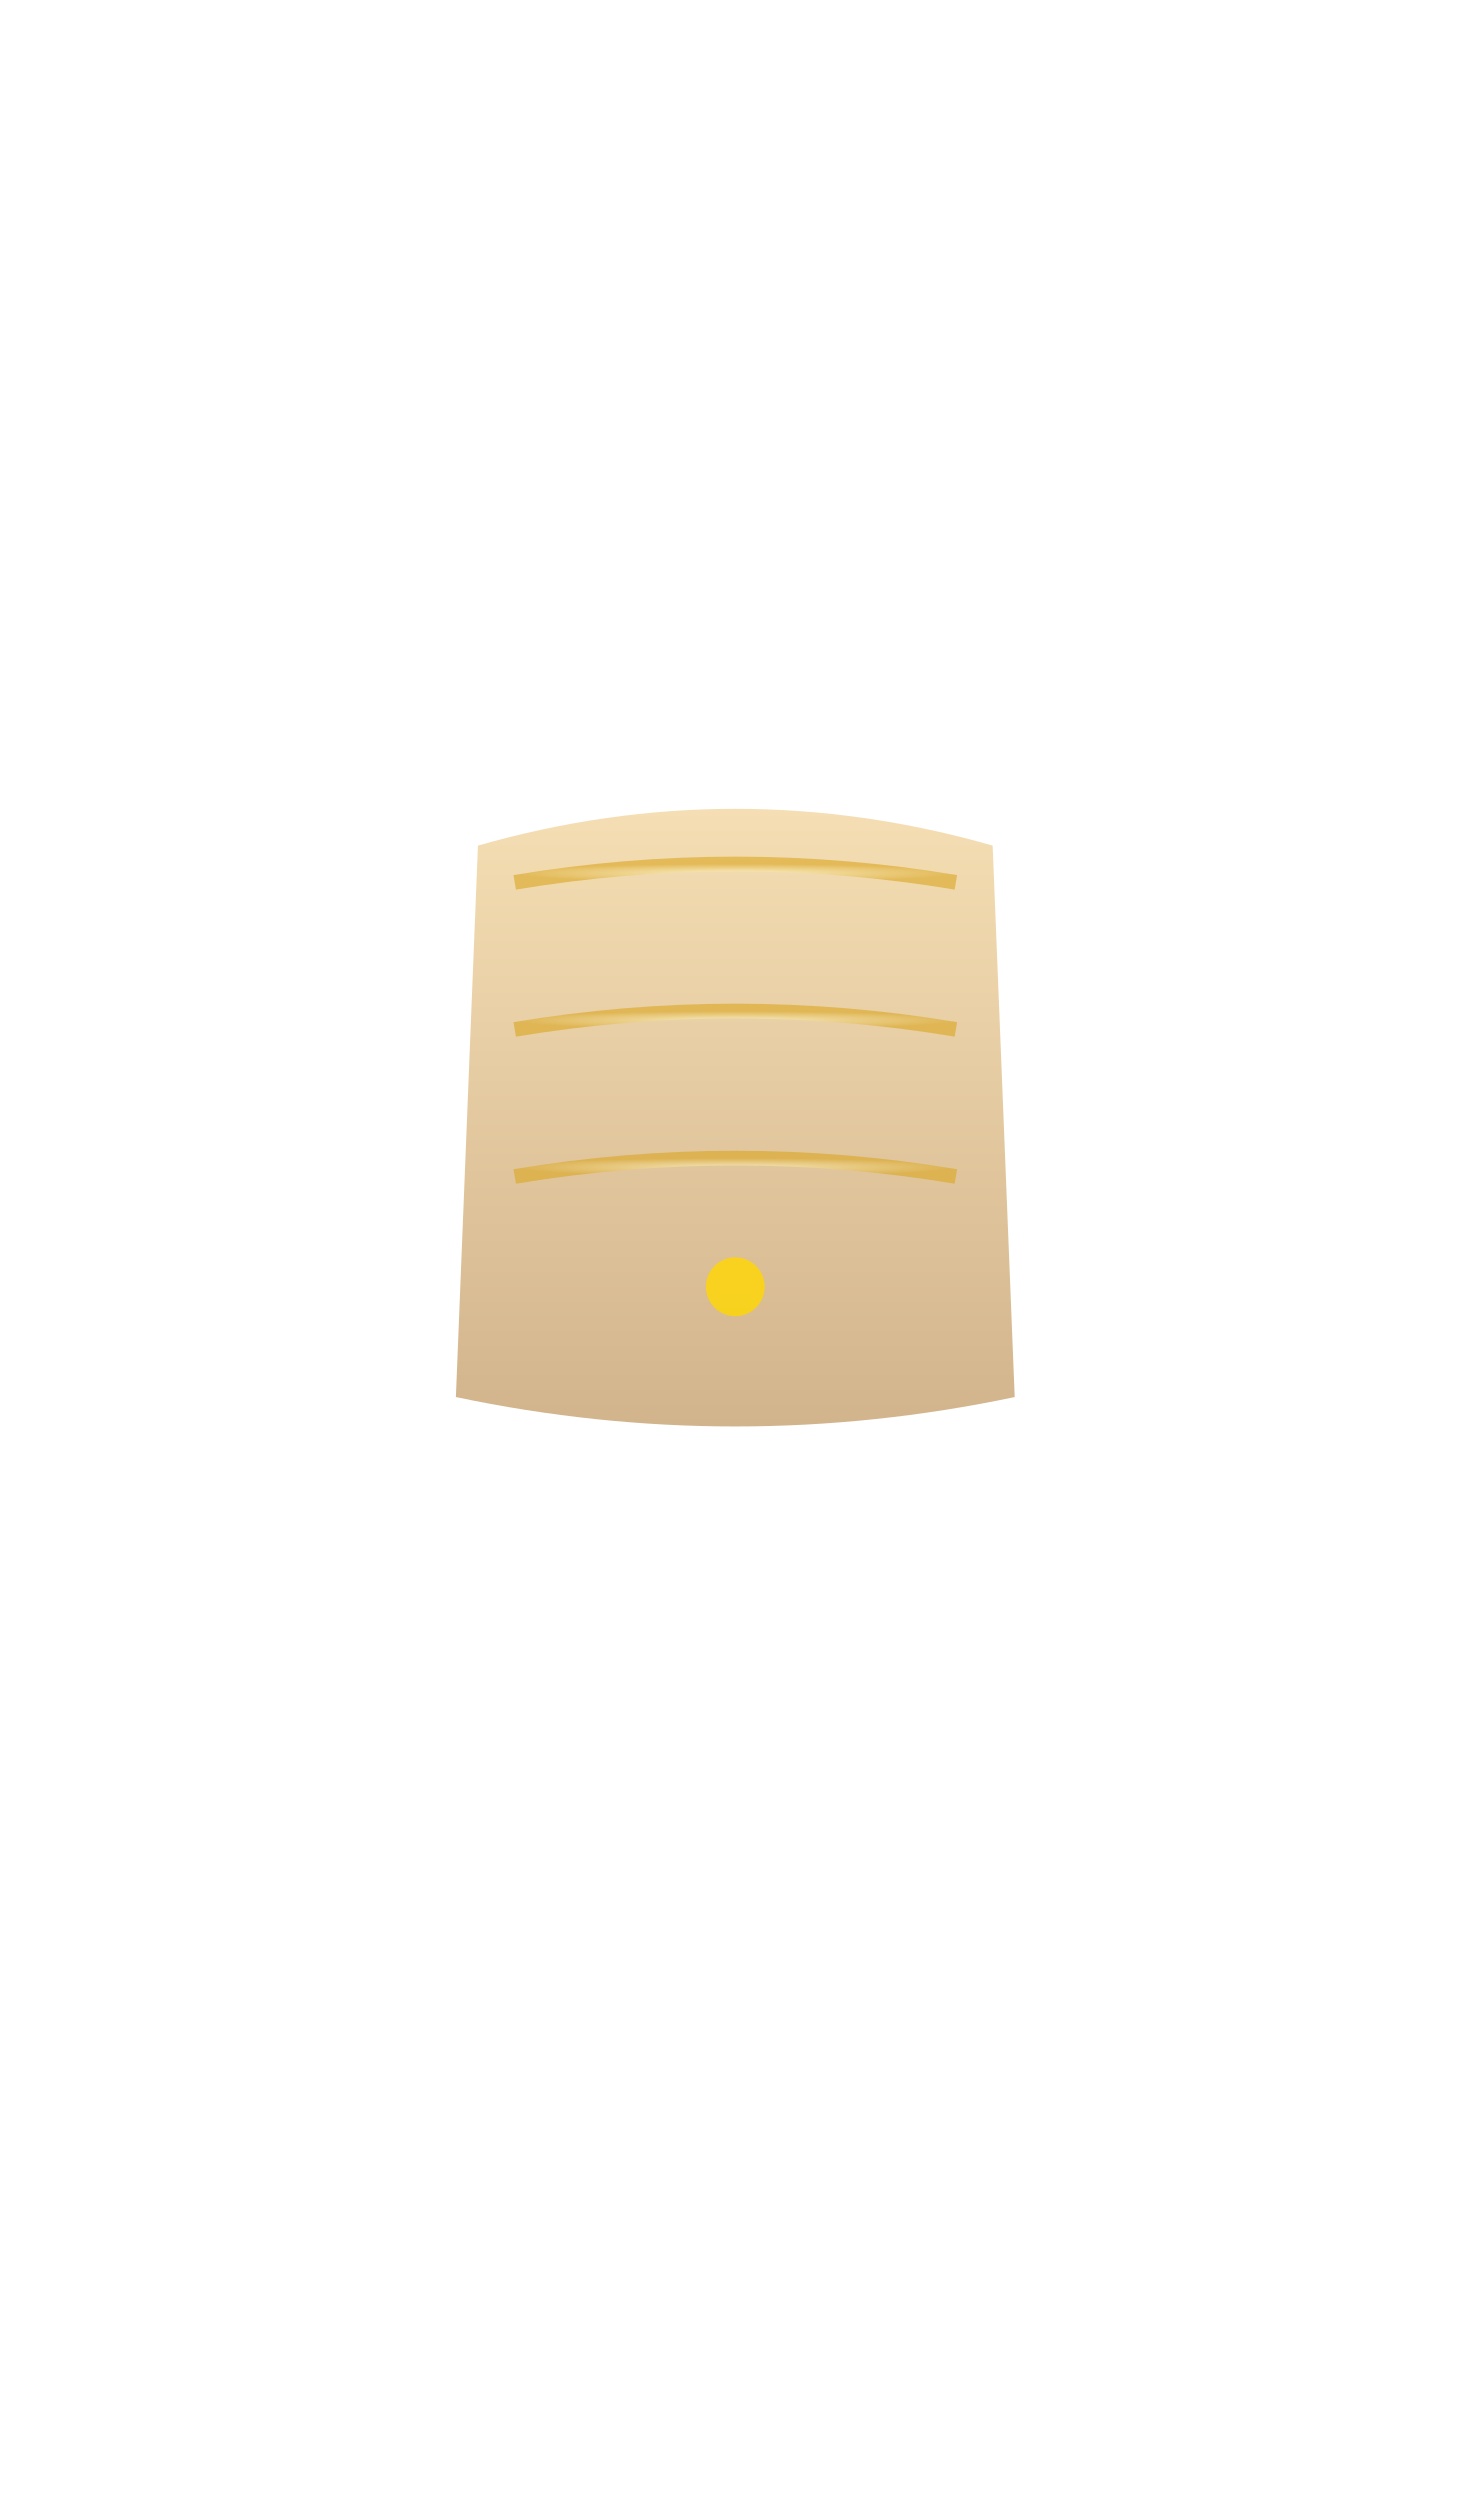
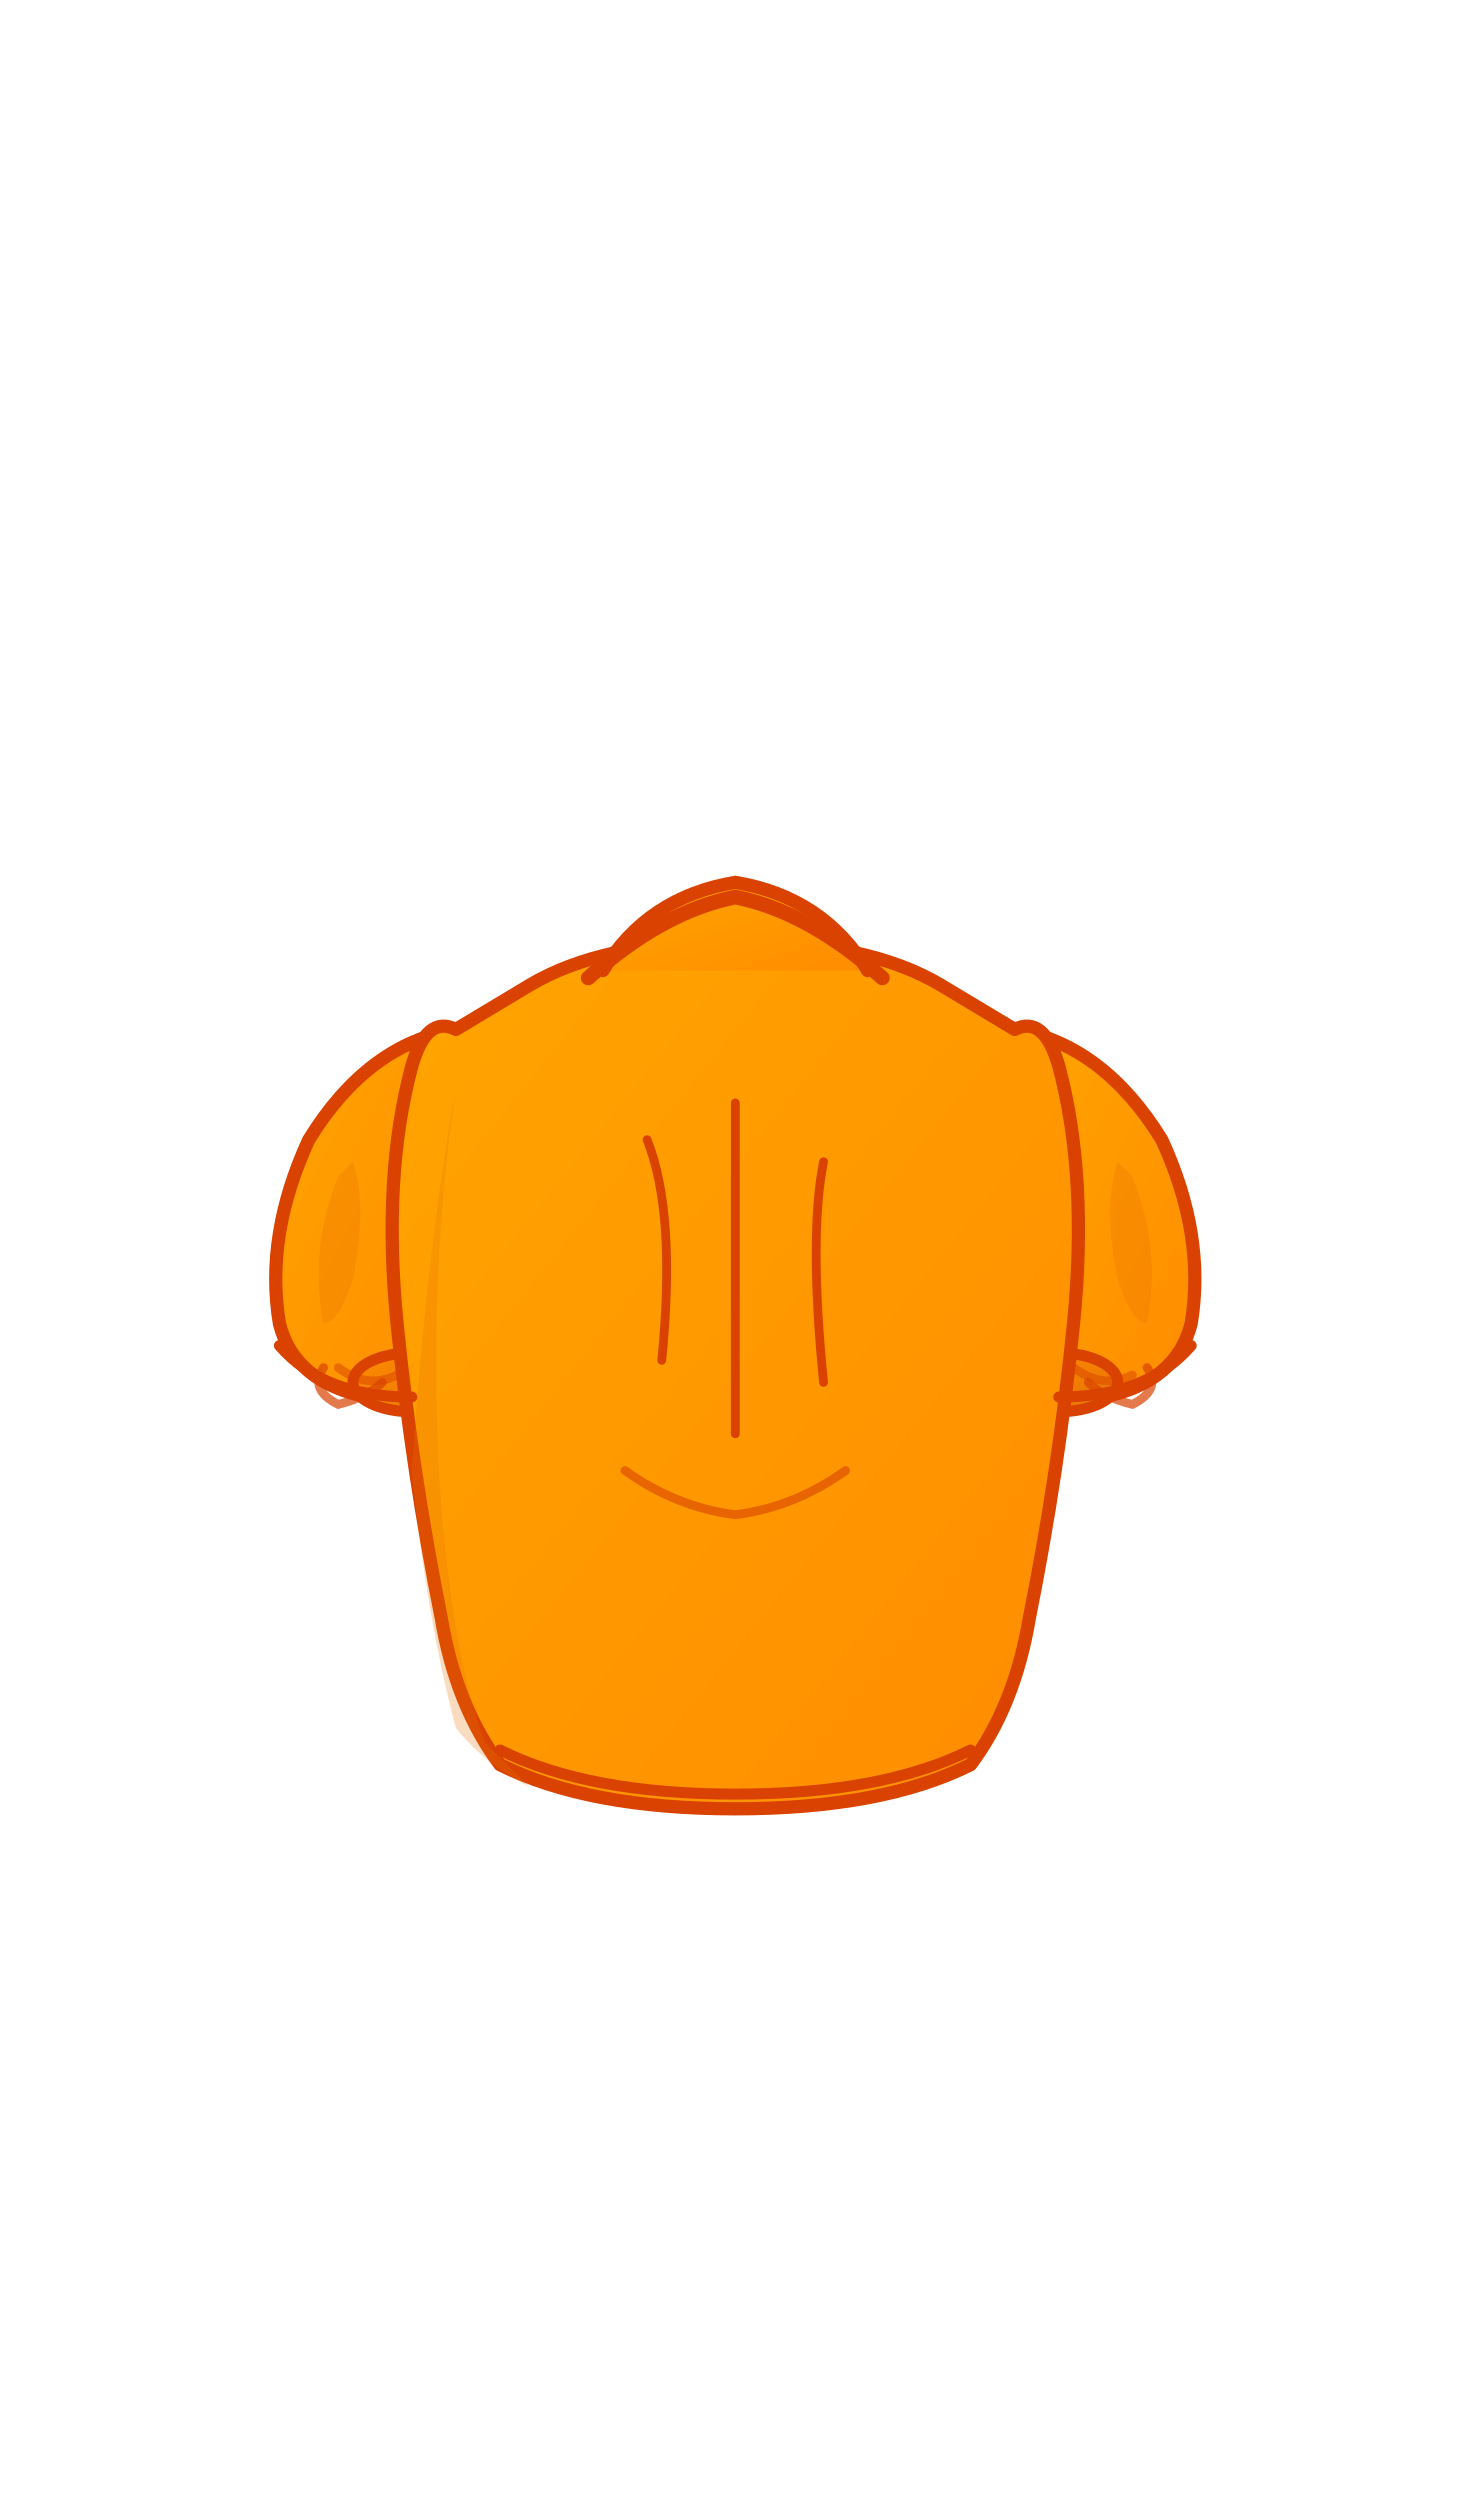
<svg xmlns="http://www.w3.org/2000/svg" viewBox="0 0 200 340">
  <defs>
-     <linearGradient id="cs-grad" x1="0" y1="0" x2="0" y2="1">
-       <stop offset="0%" stop-color="#F5DEB3" />
-       <stop offset="100%" stop-color="#D2B48C" />
+     <linearGradient id="cs-body" x1="0" y1="0" x2="1" y2="1">
+       <stop offset="0%" stop-color="#FFA500" />
+       <stop offset="100%" stop-color="#FF8C00" />
    </linearGradient>
-     <radialGradient id="cs-knit" cx="50%" cy="50%" r="50%">
-       <stop offset="0%" stop-color="#FFFACD" />
-       <stop offset="100%" stop-color="#DAA520" />
-     </radialGradient>
+     <linearGradient id="cs-cuff" x1="0" y1="0" x2="1" y2="1">
+       <stop offset="0%" stop-color="#FF8C00" />
+       <stop offset="100%" stop-color="#E67300" />
+     </linearGradient>
  </defs>
+   <style>
+     .cs-main{fill:url(#cs-body);stroke:#D94200;stroke-width:1.8;stroke-linejoin:round}
+     .cs-shade{fill:#E67300;stroke:none}
+     .cs-rib{stroke:#D94200;stroke-width:1.2;fill:none;stroke-linecap:round}
+     .cs-cuff{fill:url(#cs-cuff);stroke:#D94200;stroke-width:1.5}
+   </style>
  <g id="clothing">
-     <path d="M65,115 Q100,105 135,115 L138,190 Q100,198 62,190 Z" fill="url(#cs-grad)" rx="8" />
-     <path d="M70,120 Q100,115 130,120" fill="none" stroke="url(#cs-knit)" stroke-width="2" opacity="0.6" />
-     <path d="M70,140 Q100,135 130,140" fill="none" stroke="url(#cs-knit)" stroke-width="2" opacity="0.6" />
-     <path d="M70,160 Q100,155 130,160" fill="none" stroke="url(#cs-knit)" stroke-width="2" opacity="0.6" />
-     <circle cx="100" cy="175" r="4" fill="#FFD700" opacity="0.8" />
+     <path d="M62 140 Q50 142 42 155 Q36 168 38 180 Q40 188 50 190 Q58 190 62 186 Q64 170 62 155 Z" class="cs-main" />
+     <ellipse cx="56" cy="188" rx="8" ry="4" class="cs-cuff" />
+     <path d="M44 186 Q42 189 46 191 Q50 190 52 188" class="cs-rib" opacity="0.7" />
+     <path d="M46 160 Q42 170 44 180 Q46 180 48 174 Q50 164 48 158 Z" class="cs-shade" opacity="0.3" />
+     <path d="M138 140 Q150 142 158 155 Q164 168 162 180 Q160 188 150 190 Q142 190 138 186 Q136 170 138 155 Z" class="cs-main" />
+     <ellipse cx="144" cy="188" rx="8" ry="4" class="cs-cuff" />
+     <path d="M156 186 Q158 189 154 191 Q150 190 148 188" class="cs-rib" opacity="0.7" />
+     <path d="M154 160 Q158 170 156 180 Q154 180 152 174 Q150 164 152 158 Z" class="cs-shade" opacity="0.3" />
+     <path d="M62 140 Q58 138 56 145 Q52 160 54 180 Q56 200 60 220 Q62 232 68 240 Q80 246 100 246 Q120 246 132 240 Q138 232 140 220 Q144 200 146 180 Q148 160 144 145 Q142 138 138 140 L128 134 Q118 128 100 128 Q82 128 72 134 Z" class="cs-main" />
+     <path d="M82 132 Q88 122 100 120 Q112 122 118 132" fill="url(#cs-body)" stroke="#D94200" stroke-width="1.8" stroke-linecap="round" />
+     <path d="M80 133 Q90 124 100 122 Q110 124 120 133" fill="none" stroke="#D94200" stroke-width="2" stroke-linecap="round" />
+     <path d="M88 155 Q92 165 90 185" class="cs-rib" />
+     <path d="M100 150 Q100 170 100 195" class="cs-rib" />
+     <path d="M112 158 Q110 168 112 188" class="cs-rib" />
+     <path d="M85 200 Q92 205 100 206 Q108 205 115 200" class="cs-rib" opacity="0.6" />
+     <path d="M68 238 Q80 244 100 244 Q120 244 132 238" fill="none" stroke="#D94200" stroke-width="1.5" stroke-linecap="round" />
+     <path d="M70 241 Q82 246 100 246 Q118 246 130 241" fill="none" stroke="#D94200" stroke-width="1.2" stroke-linecap="round" opacity="0.6" />
+     <path d="M62 148 Q58 170 56 200 Q58 220 62 235 Q66 240 72 243 L66 237 Q62 227 60 205 Q58 175 62 148 Z" class="cs-shade" opacity="0.25" />
+     <path d="M38 183 Q44 190 56 190" fill="none" stroke="#D94200" stroke-width="1.5" stroke-linecap="round" />
+     <path d="M162 183 Q156 190 144 190" fill="none" stroke="#D94200" stroke-width="1.5" stroke-linecap="round" />
+     <path d="M46 186 Q50 189 54 187" class="cs-rib" opacity="0.5" />
+     <path d="M146 186 Q150 189 154 187" class="cs-rib" opacity="0.5" />
  </g>
</svg>
